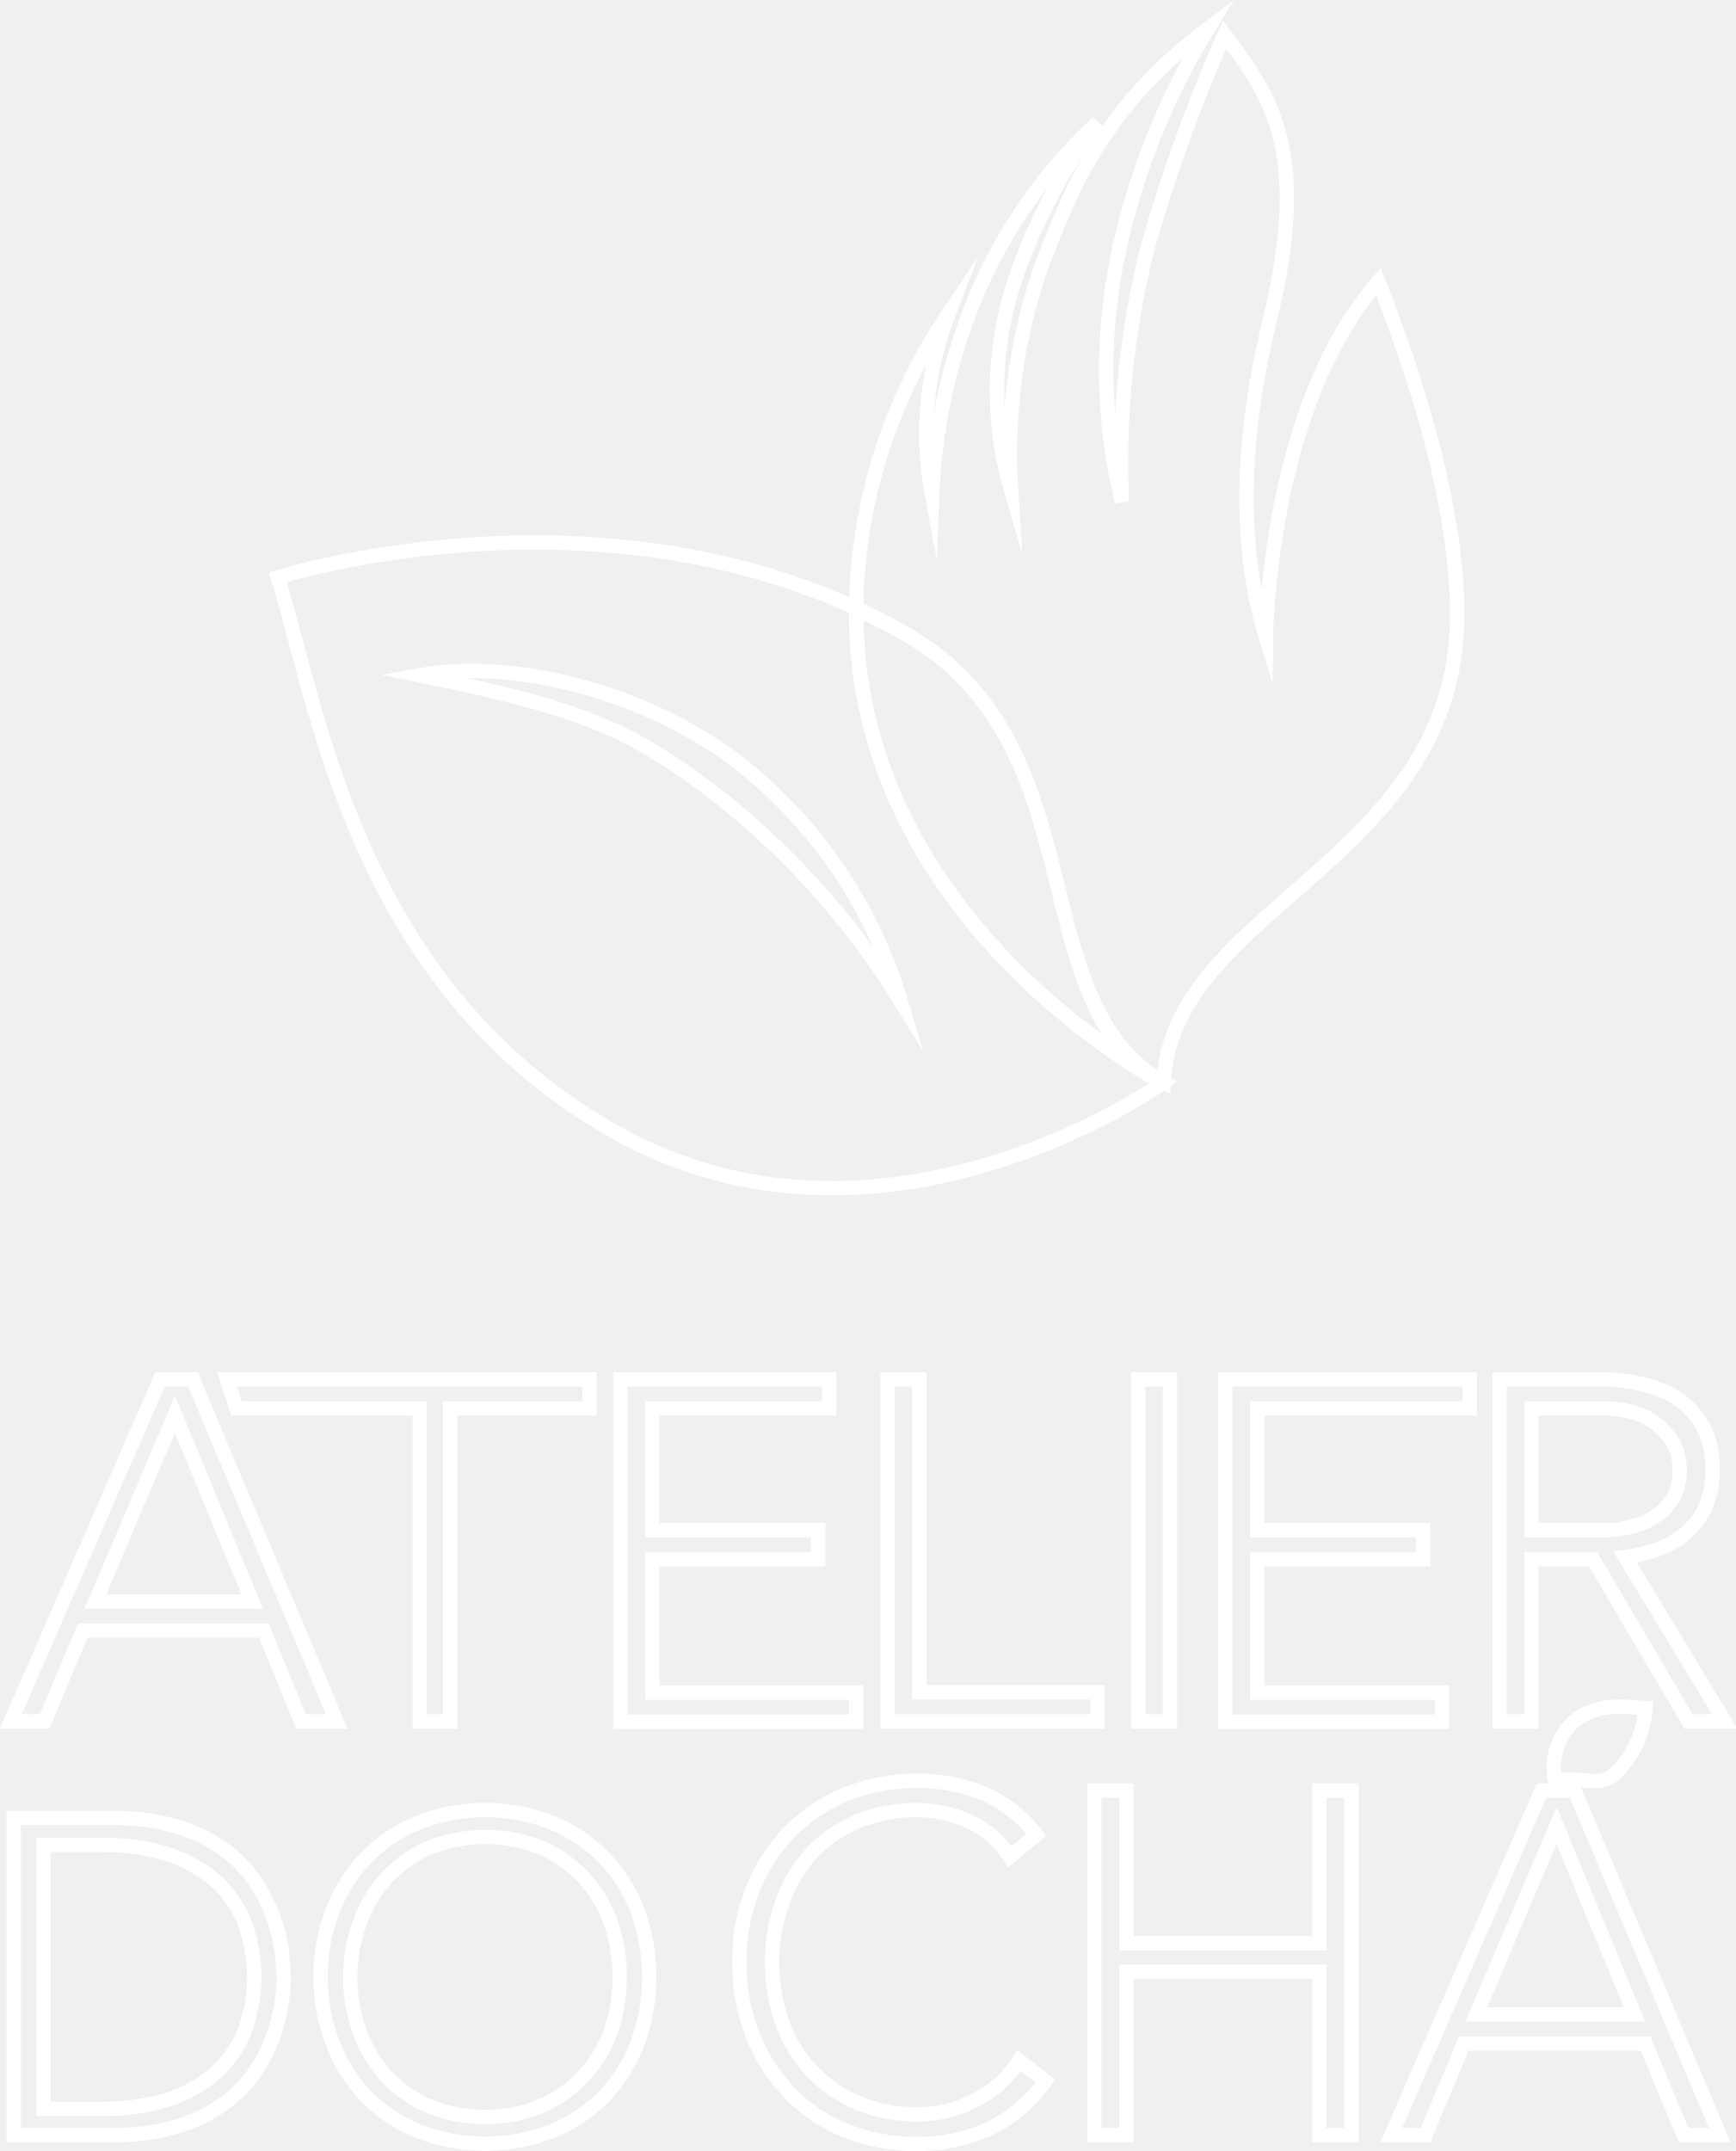
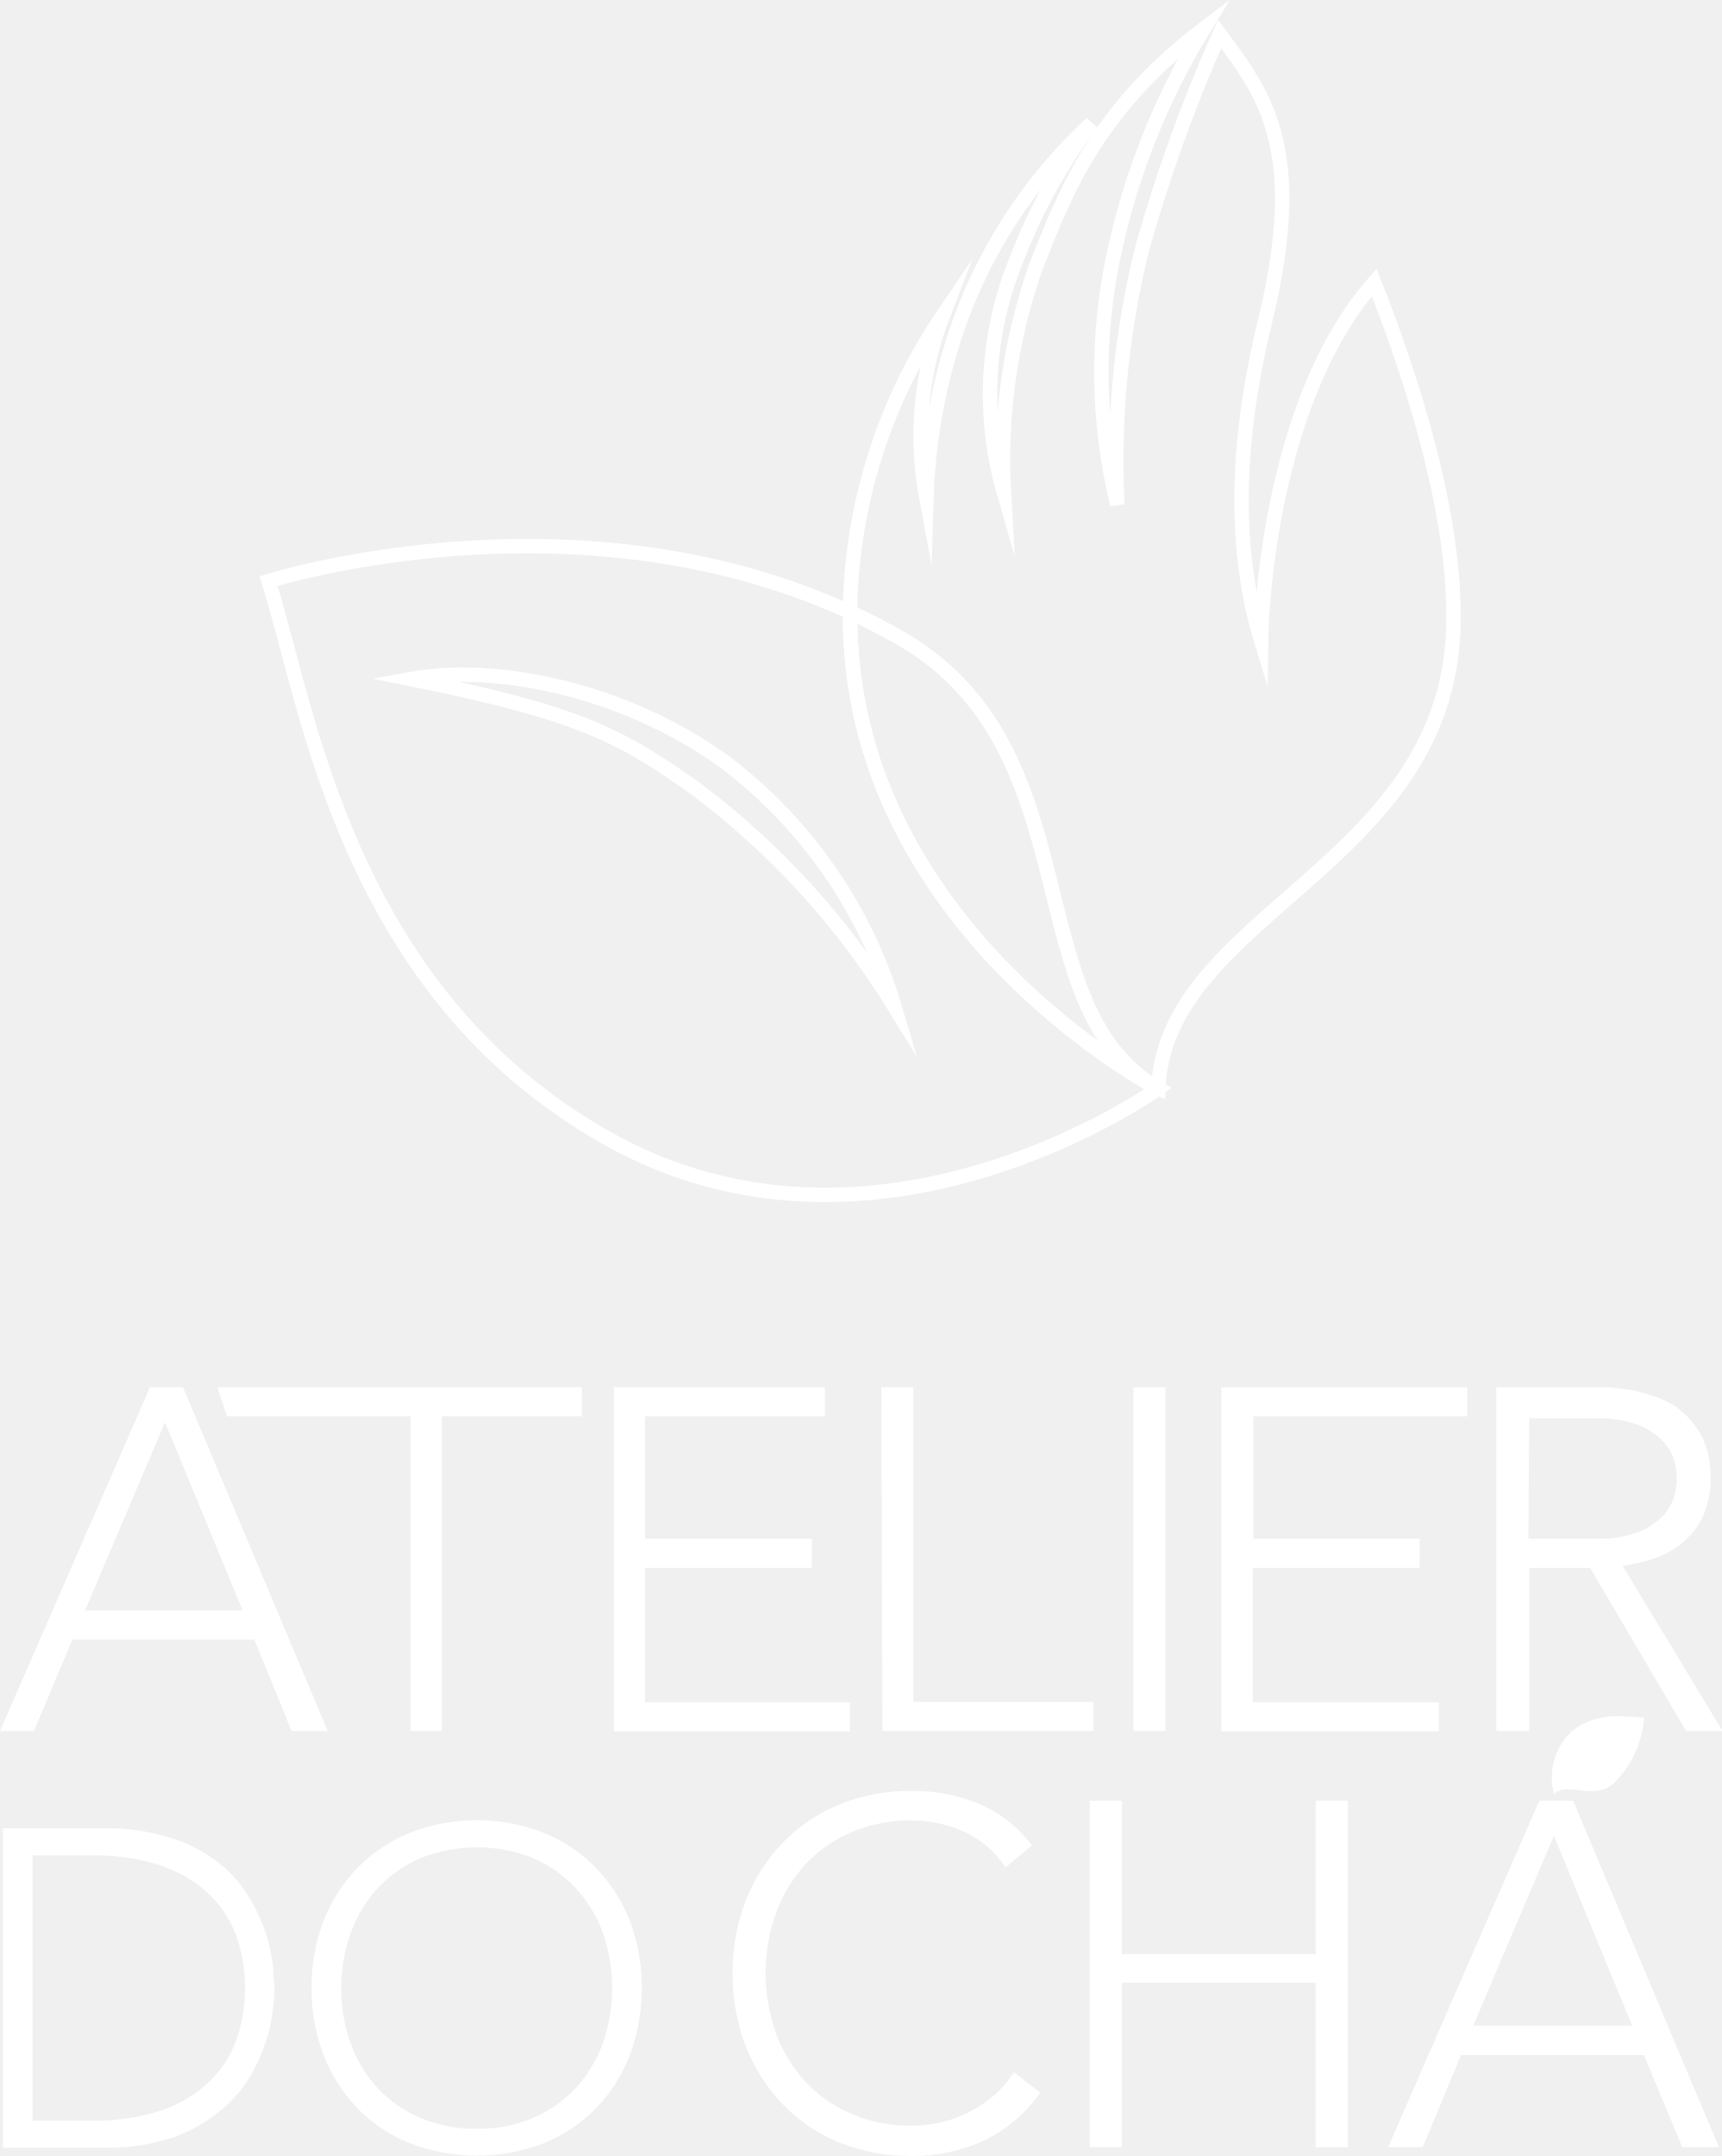
- <svg xmlns="http://www.w3.org/2000/svg" viewBox="0 0 90.99 112.74">
+ <svg xmlns="http://www.w3.org/2000/svg" viewBox="0 0 89.75 112.37">
  <defs>
-     <style>.cls-1{fill:none;stroke:#fff;stroke-miterlimit:10;stroke-width:0.75px;}</style>
+     <style>.cls-1{fill:none;stroke:#fff;stroke-miterlimit:10;stroke-width:0.75px;}.cls-2{fill:#fff;}</style>
  </defs>
  <g id="Camada_2" data-name="Camada 2">
    <g id="Camada_1-2" data-name="Camada 1">
-       <path class="cls-1" d="M61,56.73S46.21,67.3,32.11,59.26c-13.55-7.72-15.45-22.38-17.55-29,0,0,17.81-5.66,32.89,2.94C57.62,39,53.49,52.48,61,56.73Z" />
-       <path class="cls-1" d="M58.81,26.3a29.45,29.45,0,0,1-.16-13.14A37.33,37.33,0,0,1,63.33,1.49C57.54,5.84,56,10.4,54.61,13.89A30.12,30.12,0,0,0,53,25.68a18.55,18.55,0,0,1,.64-12.19,29.47,29.47,0,0,1,3.9-7.07,26.19,26.19,0,0,0-7.09,11A30.07,30.07,0,0,0,48.86,26a17.61,17.61,0,0,1,.87-9.58,28.28,28.28,0,0,0-4.83,14.6C44.16,48,61,56.74,61,56.74c.4-9,14.83-11.53,15.37-23.76.26-5.92-2.26-13.54-4.11-18.22-5.79,6.58-5.9,18.64-5.9,18.64-1.82-6-.85-12.31.22-16.69,2.18-9-.1-11.82-2.39-14.9a83.76,83.76,0,0,0-4,11.06A46.15,46.15,0,0,0,58.81,26.3Z" />
-       <path class="cls-1" d="M22,35.39c4.42-.8,11.08.51,16.34,4.3a24.9,24.9,0,0,1,8.88,12.78A41.24,41.24,0,0,0,36.93,41.18C33,38.34,30.79,37.17,22,35.39Z" />
-       <path class="cls-1" d="M47.45,33.23c-.84-.48-1.7-.92-2.56-1.31-.15,16.29,15.85,24.71,16,24.81C53.49,52.47,57.62,39,47.45,33.23Z" />
-       <path class="cls-1" d="M54.8,109.07a7.62,7.62,0,0,1-3,2.53,9,9,0,0,1-3.7.77,9.91,9.91,0,0,1-3.79-.71,8.47,8.47,0,0,1-2.95-2,9.16,9.16,0,0,1-1.91-3,10.32,10.32,0,0,1-.69-3.81,10.16,10.16,0,0,1,.69-3.8,9.11,9.11,0,0,1,1.91-3,8.8,8.8,0,0,1,2.95-2,9.91,9.91,0,0,1,3.79-.71,9.06,9.06,0,0,1,3.43.65,6.8,6.8,0,0,1,2.79,2.18l-1.38,1.15a4.94,4.94,0,0,0-2.15-1.86,6.56,6.56,0,0,0-2.69-.59,7.91,7.91,0,0,0-3.18.61,7.26,7.26,0,0,0-2.41,1.68A7.62,7.62,0,0,0,41,99.74,9.54,9.54,0,0,0,41,106a7.52,7.52,0,0,0,1.53,2.53,7.26,7.26,0,0,0,2.41,1.68,7.91,7.91,0,0,0,3.18.61,6.6,6.6,0,0,0,1.43-.16,6.52,6.52,0,0,0,1.44-.51,7.29,7.29,0,0,0,1.34-.87A5.68,5.68,0,0,0,53.42,108Z" />
-       <path class="cls-1" d="M57.37,93.85h1.68v8H69.16v-8h1.68v18.06H69.16v-8.57H59.05v8.57H57.37Z" />
-       <path class="cls-1" d="M80.81,93.85h1.73l7.61,18.06H88.26l-2-4.8H76.73l-2,4.8H72.93Zm.79,1.83-4.21,9.9h8.29Z" />
-       <path class="cls-1" d="M8.39,72.3h1.72l7.54,17.92H15.78l-1.95-4.76H4.34l-2,4.76H.57Zm.78,1.83L5,83.94h8.22Z" />
-       <path class="cls-1" d="M22,73.82H12.4l-.5-1.52h19v1.52h-7.3v16.4H22Z" />
-       <path class="cls-1" d="M32.52,72.3H43.47v1.52H34.19V80.2h8.7v1.52h-8.7v7H44.88v1.52H32.52Z" />
-       <path class="cls-1" d="M46.52,72.3h1.67V88.7h9.34v1.52h-11Z" />
-       <path class="cls-1" d="M59.66,72.3h1.67V90.22H59.66Z" />
-       <path class="cls-1" d="M64.23,72.3H77.05v1.52H65.9V80.2h8.7v1.52H65.9v7h9.69v1.52H64.23Z" />
-       <path class="cls-1" d="M78.61,72.3h4.71l1,0a11.21,11.21,0,0,1,1.31.15,8.11,8.11,0,0,1,1.45.41,3.88,3.88,0,0,1,1.31.81,4.07,4.07,0,0,1,1,1.34,4.53,4.53,0,0,1,.38,2,4.61,4.61,0,0,1-.44,2.13,4.24,4.24,0,0,1-1.11,1.35,4.86,4.86,0,0,1-1.48.77,8.75,8.75,0,0,1-1.55.35l5.22,8.61h-1.9l-5-8.5H80.28v8.5H78.61Zm1.67,7.9h3.54A5.83,5.83,0,0,0,86,79.87a3.53,3.53,0,0,0,1.28-.81,2.62,2.62,0,0,0,.62-1,3.27,3.27,0,0,0,0-2,2.62,2.62,0,0,0-.62-1A3.53,3.53,0,0,0,86,74.15a5.83,5.83,0,0,0-2.14-.33H80.28Z" />
-       <path class="cls-1" d="M81.56,93.49a3.31,3.31,0,0,1,.88-3.21c1.37-1.16,3-.78,3.82-.75A5.27,5.27,0,0,1,84.63,93C83.6,93.83,82.32,92.85,81.56,93.49Z" />
-       <path class="cls-1" d="M.72,95.29H5.87a11.17,11.17,0,0,1,3.67.53,8.07,8.07,0,0,1,2.51,1.35A6.72,6.72,0,0,1,13.62,99a8.51,8.51,0,0,1,.85,1.91,9.25,9.25,0,0,1,.34,1.66c0,.49.07.84.07,1.05s0,.55-.07,1a9.08,9.08,0,0,1-.34,1.66,8.77,8.77,0,0,1-.85,1.92,6.83,6.83,0,0,1-1.57,1.82,8.07,8.07,0,0,1-2.51,1.35,10.91,10.91,0,0,1-3.67.53H.72Zm1.56,15.24H5.47a11.37,11.37,0,0,0,3.09-.41,7.14,7.14,0,0,0,2.49-1.26,6,6,0,0,0,1.67-2.15,8.16,8.16,0,0,0,0-6.19,6.06,6.06,0,0,0-1.67-2.15,7.31,7.31,0,0,0-2.49-1.26,11.37,11.37,0,0,0-3.09-.41H2.28Z" />
-       <path class="cls-1" d="M16.81,103.62a9.33,9.33,0,0,1,.64-3.51,8.31,8.31,0,0,1,1.76-2.76,7.93,7.93,0,0,1,2.72-1.82,9.56,9.56,0,0,1,7,0,8,8,0,0,1,2.72,1.82,8.31,8.31,0,0,1,1.76,2.76,10.09,10.09,0,0,1,0,7,8.29,8.29,0,0,1-1.76,2.78,8,8,0,0,1-2.72,1.81,9.69,9.69,0,0,1-7,0,7.91,7.91,0,0,1-2.72-1.81,8.29,8.29,0,0,1-1.76-2.78A9.33,9.33,0,0,1,16.81,103.62Zm1.55,0a8.32,8.32,0,0,0,.5,2.89,7,7,0,0,0,1.41,2.33,6.53,6.53,0,0,0,2.22,1.55,7.26,7.26,0,0,0,2.93.56,7.26,7.26,0,0,0,2.93-.56,6.63,6.63,0,0,0,2.22-1.55A7,7,0,0,0,32,106.51a8.8,8.8,0,0,0,0-5.79,6.82,6.82,0,0,0-1.41-2.32,6.65,6.65,0,0,0-2.22-1.56,7.95,7.95,0,0,0-5.86,0,6.55,6.55,0,0,0-2.22,1.56,6.82,6.82,0,0,0-1.41,2.32A8.33,8.33,0,0,0,18.36,103.62Z" />
+       <path class="cls-1" d="M60.38,56.73S45.63,67.3,31.53,59.26C18,51.54,16.09,36.88,14,30.29c0,0,17.81-5.66,32.89,2.94C57.05,39,52.91,52.48,60.38,56.73Z" />
+       <path class="cls-1" d="M58.24,26.3a29.3,29.3,0,0,1-.16-13.14A37.37,37.37,0,0,1,62.75,1.49C57,5.84,55.4,10.4,54,13.89a30.3,30.3,0,0,0-1.67,11.79A18.57,18.57,0,0,1,53,13.49a29.47,29.47,0,0,1,3.9-7.07,26.23,26.23,0,0,0-7.1,11A30.46,30.46,0,0,0,48.29,26a17.61,17.61,0,0,1,.87-9.58,28.19,28.19,0,0,0-4.83,14.6c-.75,17,16.05,25.68,16.05,25.68.4-9,14.83-11.53,15.37-23.76.26-5.92-2.26-13.54-4.12-18.22-5.78,6.58-5.9,18.64-5.9,18.64-1.82-6-.84-12.31.23-16.69,2.17-9-.11-11.82-2.39-14.9a82.33,82.33,0,0,0-4,11.06A45.81,45.81,0,0,0,58.24,26.3Z" />
+       <path class="cls-1" d="M21.42,35.39c4.42-.8,11.07.51,16.33,4.3a24.9,24.9,0,0,1,8.88,12.78A41.11,41.11,0,0,0,36.36,41.18C32.39,38.34,30.22,37.17,21.42,35.39Z" />
+       <path class="cls-1" d="M46.88,33.23c-.85-.48-1.7-.92-2.56-1.31-.15,16.29,15.85,24.71,16,24.81C52.92,52.47,57,39,46.88,33.23Z" />
+       <path class="cls-2" d="M54.22,109.07a7.55,7.55,0,0,1-3,2.53,9,9,0,0,1-3.7.77,9.9,9.9,0,0,1-3.78-.71,8.47,8.47,0,0,1-2.95-2,9.16,9.16,0,0,1-1.91-3,10.32,10.32,0,0,1-.69-3.81,10.16,10.16,0,0,1,.69-3.8,9.11,9.11,0,0,1,1.91-3,8.8,8.8,0,0,1,2.95-2,9.9,9.9,0,0,1,3.78-.71A9.12,9.12,0,0,1,51,94a6.8,6.8,0,0,1,2.79,2.18l-1.38,1.15a5,5,0,0,0-2.15-1.86,6.61,6.61,0,0,0-2.7-.59,7.86,7.86,0,0,0-3.17.61,7.16,7.16,0,0,0-2.41,1.68,7.62,7.62,0,0,0-1.53,2.53,9.37,9.37,0,0,0,0,6.27,7.52,7.52,0,0,0,1.53,2.53,7.16,7.16,0,0,0,2.41,1.68,7.86,7.86,0,0,0,3.17.61,6.53,6.53,0,0,0,1.43-.16,6.17,6.17,0,0,0,1.44-.51,6.68,6.68,0,0,0,1.34-.87A5.72,5.72,0,0,0,52.85,108Z" />
+       <path class="cls-2" d="M56.8,93.85h1.68v8h10.1v-8h1.68v18.06H68.58v-8.57H58.48v8.57H56.8Z" />
+       <path class="cls-2" d="M80.24,93.85H82l7.6,18.06H87.69l-2-4.8H76.16l-2,4.8H72.36ZM81,95.68l-4.21,9.9h8.29Z" />
+       <path class="cls-2" d="M7.82,72.3H9.54l7.54,17.92H15.2l-1.94-4.76H3.77l-2,4.76H0Zm.78,1.83L4.43,83.94h8.22Z" />
+       <path class="cls-2" d="M21.4,73.82H11.83l-.5-1.52h19v1.52h-7.3v16.4H21.4Z" />
+       <path class="cls-2" d="M32,72.3h11v1.52H33.62V80.2h8.7v1.52h-8.7v7H44.3v1.52H32Z" />
+       <path class="cls-2" d="M45.94,72.3h1.67V88.7H57v1.52h-11Z" />
+       <path class="cls-2" d="M59.08,72.3h1.67V90.22H59.08Z" />
+       <path class="cls-2" d="M63.66,72.3H76.48v1.52H65.33V80.2H74v1.52h-8.7v7H75v1.52H63.66Z" />
+       <path class="cls-2" d="M78,72.3h4.71l1,0a11.21,11.21,0,0,1,1.31.15,8.25,8.25,0,0,1,1.44.41,3.92,3.92,0,0,1,1.32.81,4.07,4.07,0,0,1,1,1.34,4.68,4.68,0,0,1,.38,2,4.61,4.61,0,0,1-.44,2.13,4.26,4.26,0,0,1-1.12,1.35,4.75,4.75,0,0,1-1.48.77,8.65,8.65,0,0,1-1.54.35l5.21,8.61h-1.9l-5-8.5H79.71v8.5H78Zm1.67,7.9h3.54a5.83,5.83,0,0,0,2.14-.33,3.61,3.61,0,0,0,1.28-.81,2.62,2.62,0,0,0,.62-1,3.27,3.27,0,0,0,0-2,2.62,2.62,0,0,0-.62-1,3.61,3.61,0,0,0-1.28-.81,5.83,5.83,0,0,0-2.14-.33H79.71Z" />
+       <path class="cls-2" d="M81,93.49a3.31,3.31,0,0,1,.88-3.21c1.37-1.16,3-.78,3.82-.75A5.33,5.33,0,0,1,84.06,93C83,93.83,81.74,92.85,81,93.49Z" />
+       <path class="cls-2" d="M.15,95.29H5.3A11.17,11.17,0,0,1,9,95.82a8,8,0,0,1,2.5,1.35A6.59,6.59,0,0,1,13.05,99a9,9,0,0,1,.85,1.91,9.25,9.25,0,0,1,.34,1.66c0,.49.07.84.07,1.05s0,.55-.07,1a9.08,9.08,0,0,1-.34,1.66,9.27,9.27,0,0,1-.85,1.92,6.7,6.7,0,0,1-1.58,1.82A8,8,0,0,1,9,111.41a10.91,10.91,0,0,1-3.67.53H.15ZM1.7,110.53H4.9A11.24,11.24,0,0,0,8,110.12a7.1,7.1,0,0,0,2.5-1.26,6,6,0,0,0,1.67-2.15,8.16,8.16,0,0,0,0-6.19,6.06,6.06,0,0,0-1.67-2.15A7.27,7.27,0,0,0,8,97.11,11.24,11.24,0,0,0,4.9,96.7H1.7Z" />
+       <path class="cls-2" d="M16.24,103.62a9.52,9.52,0,0,1,.63-3.51,8.33,8.33,0,0,1,1.77-2.76,7.89,7.89,0,0,1,2.71-1.82,9.58,9.58,0,0,1,7,0,8,8,0,0,1,2.71,1.82,8.33,8.33,0,0,1,1.77,2.76,10.09,10.09,0,0,1,0,7,8.32,8.32,0,0,1-1.77,2.78,8,8,0,0,1-2.71,1.81,9.72,9.72,0,0,1-7,0,7.87,7.87,0,0,1-2.71-1.81,8.32,8.32,0,0,1-1.77-2.78A9.52,9.52,0,0,1,16.24,103.62Zm1.55,0a8.31,8.31,0,0,0,.49,2.89,7,7,0,0,0,1.41,2.33,6.67,6.67,0,0,0,2.23,1.55,7.21,7.21,0,0,0,2.92.56,7.22,7.22,0,0,0,2.93-.56A6.53,6.53,0,0,0,30,108.84a6.82,6.82,0,0,0,1.42-2.33,8.8,8.8,0,0,0,0-5.79A6.69,6.69,0,0,0,30,98.4a6.55,6.55,0,0,0-2.22-1.56,7.92,7.92,0,0,0-5.85,0,6.69,6.69,0,0,0-2.23,1.56,6.82,6.82,0,0,0-1.41,2.32A8.33,8.33,0,0,0,17.79,103.62Z" />
    </g>
  </g>
</svg>
